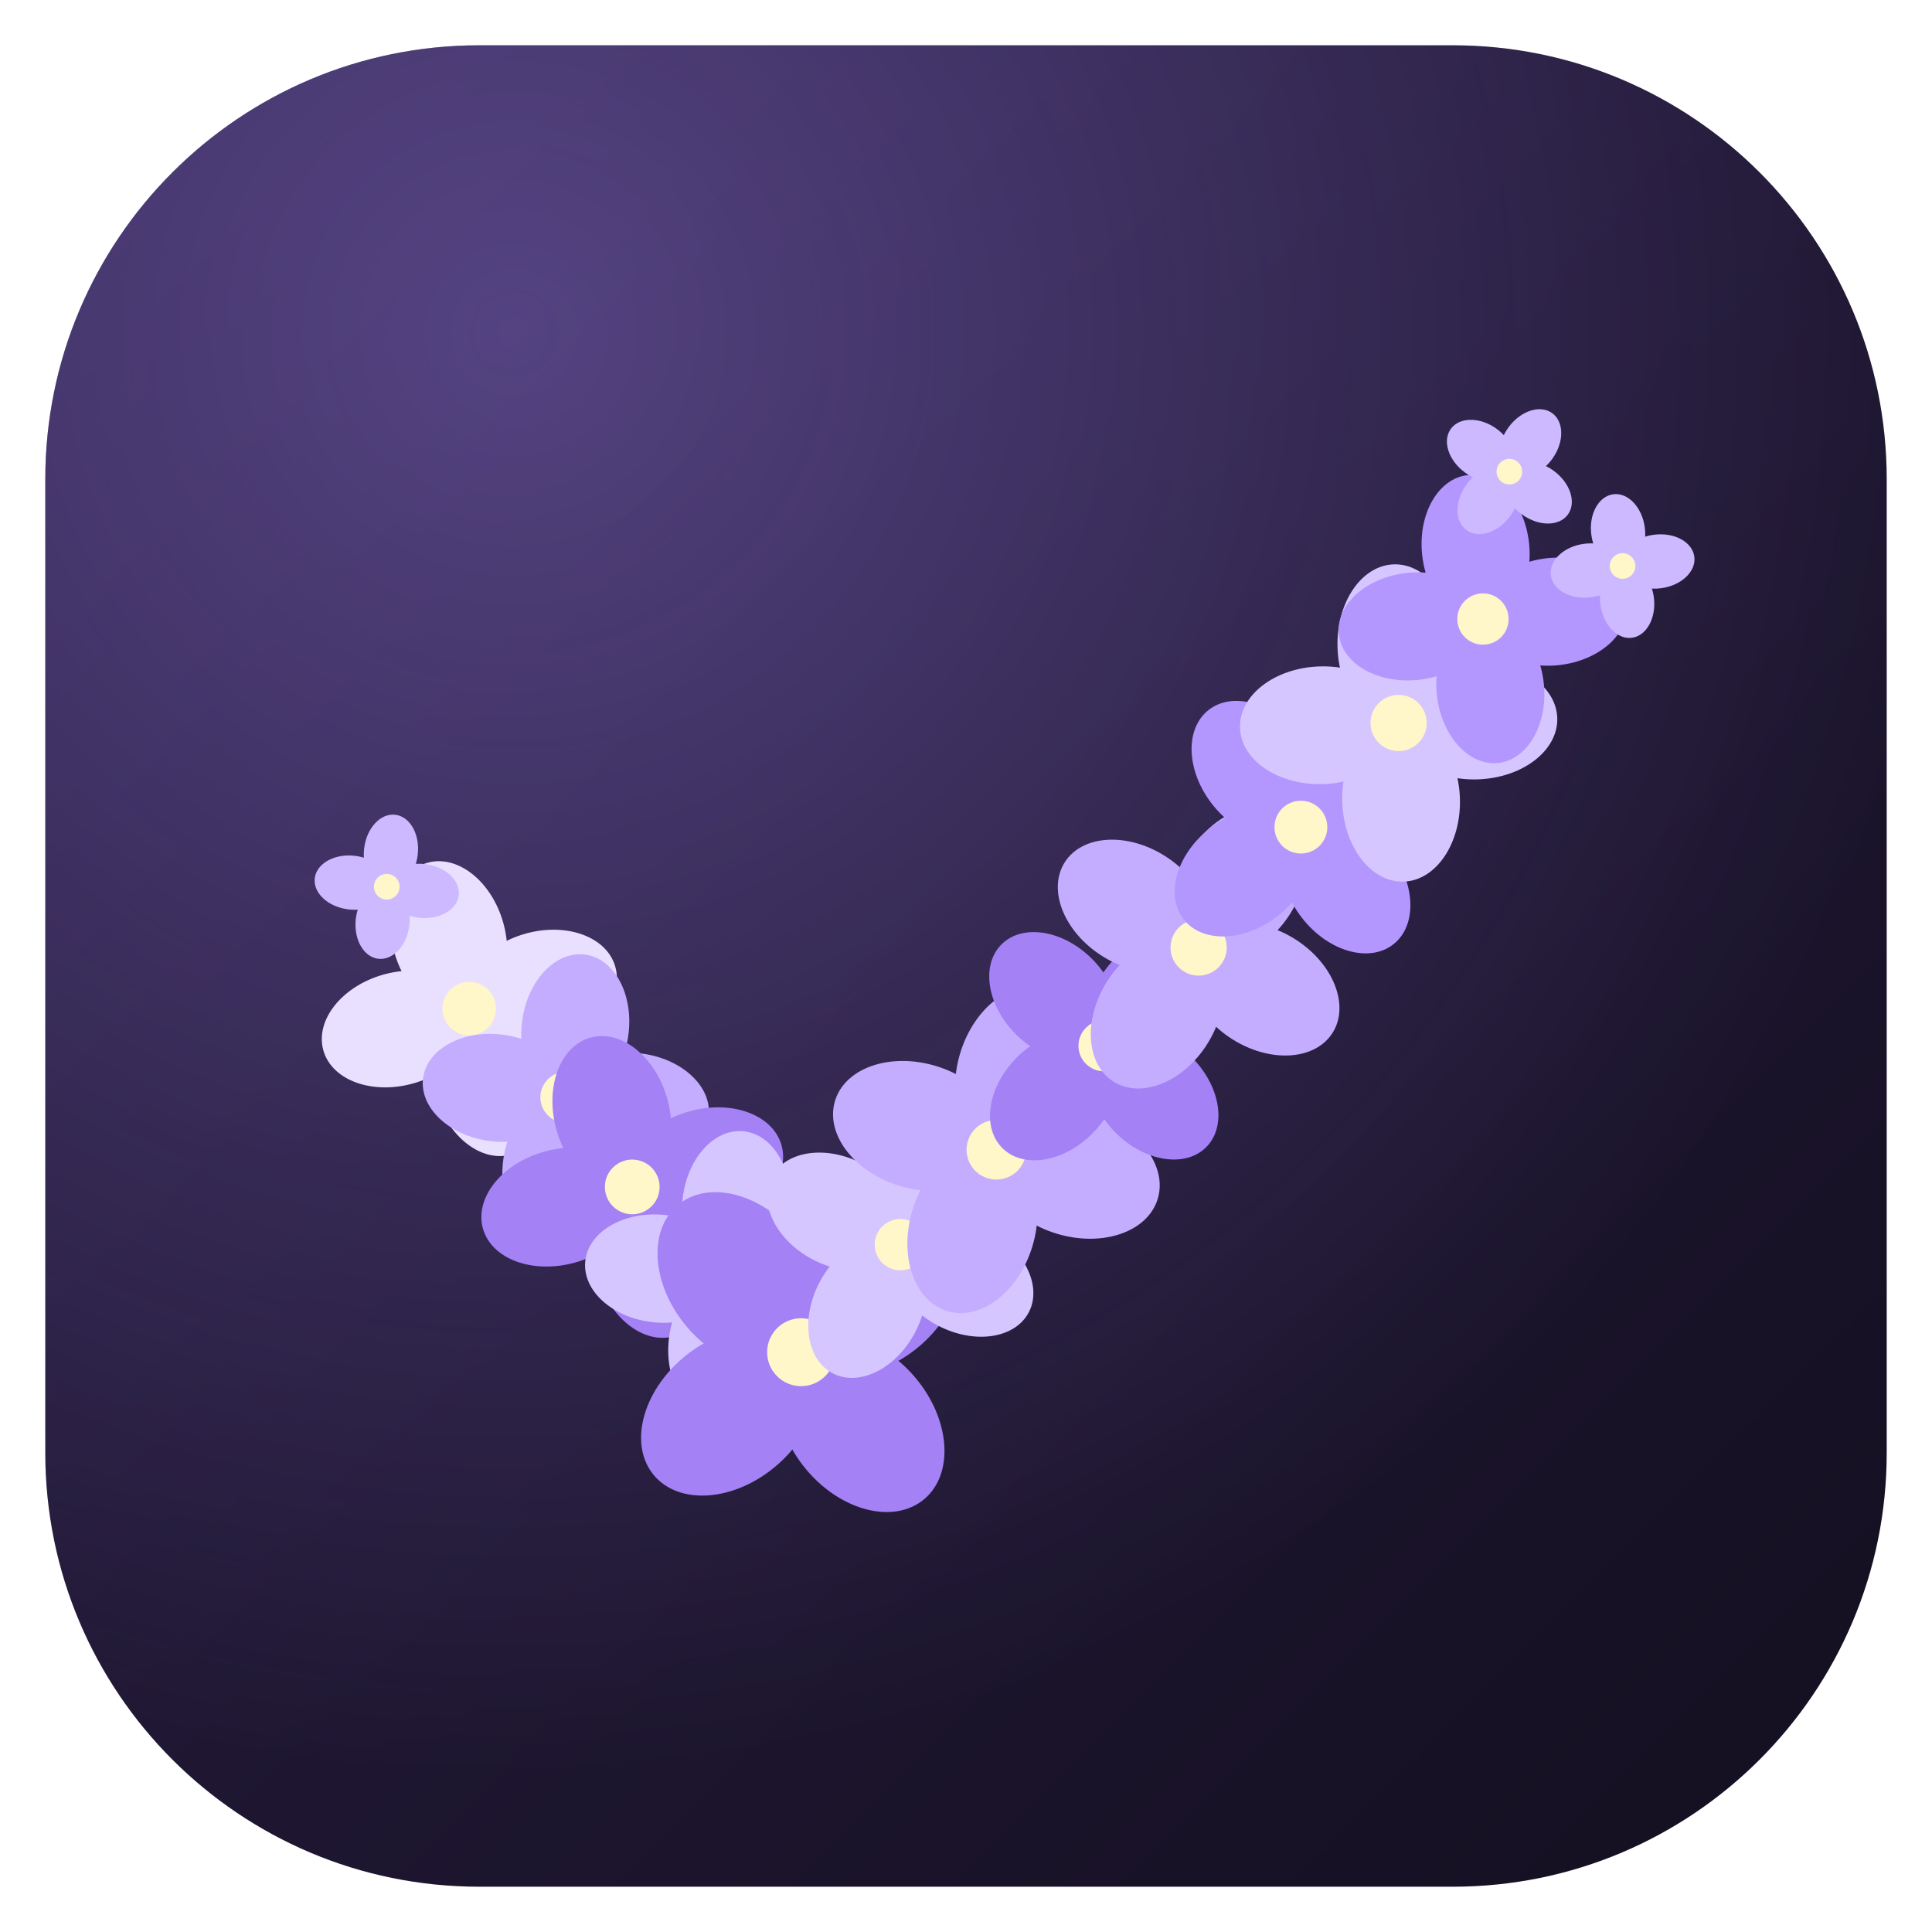
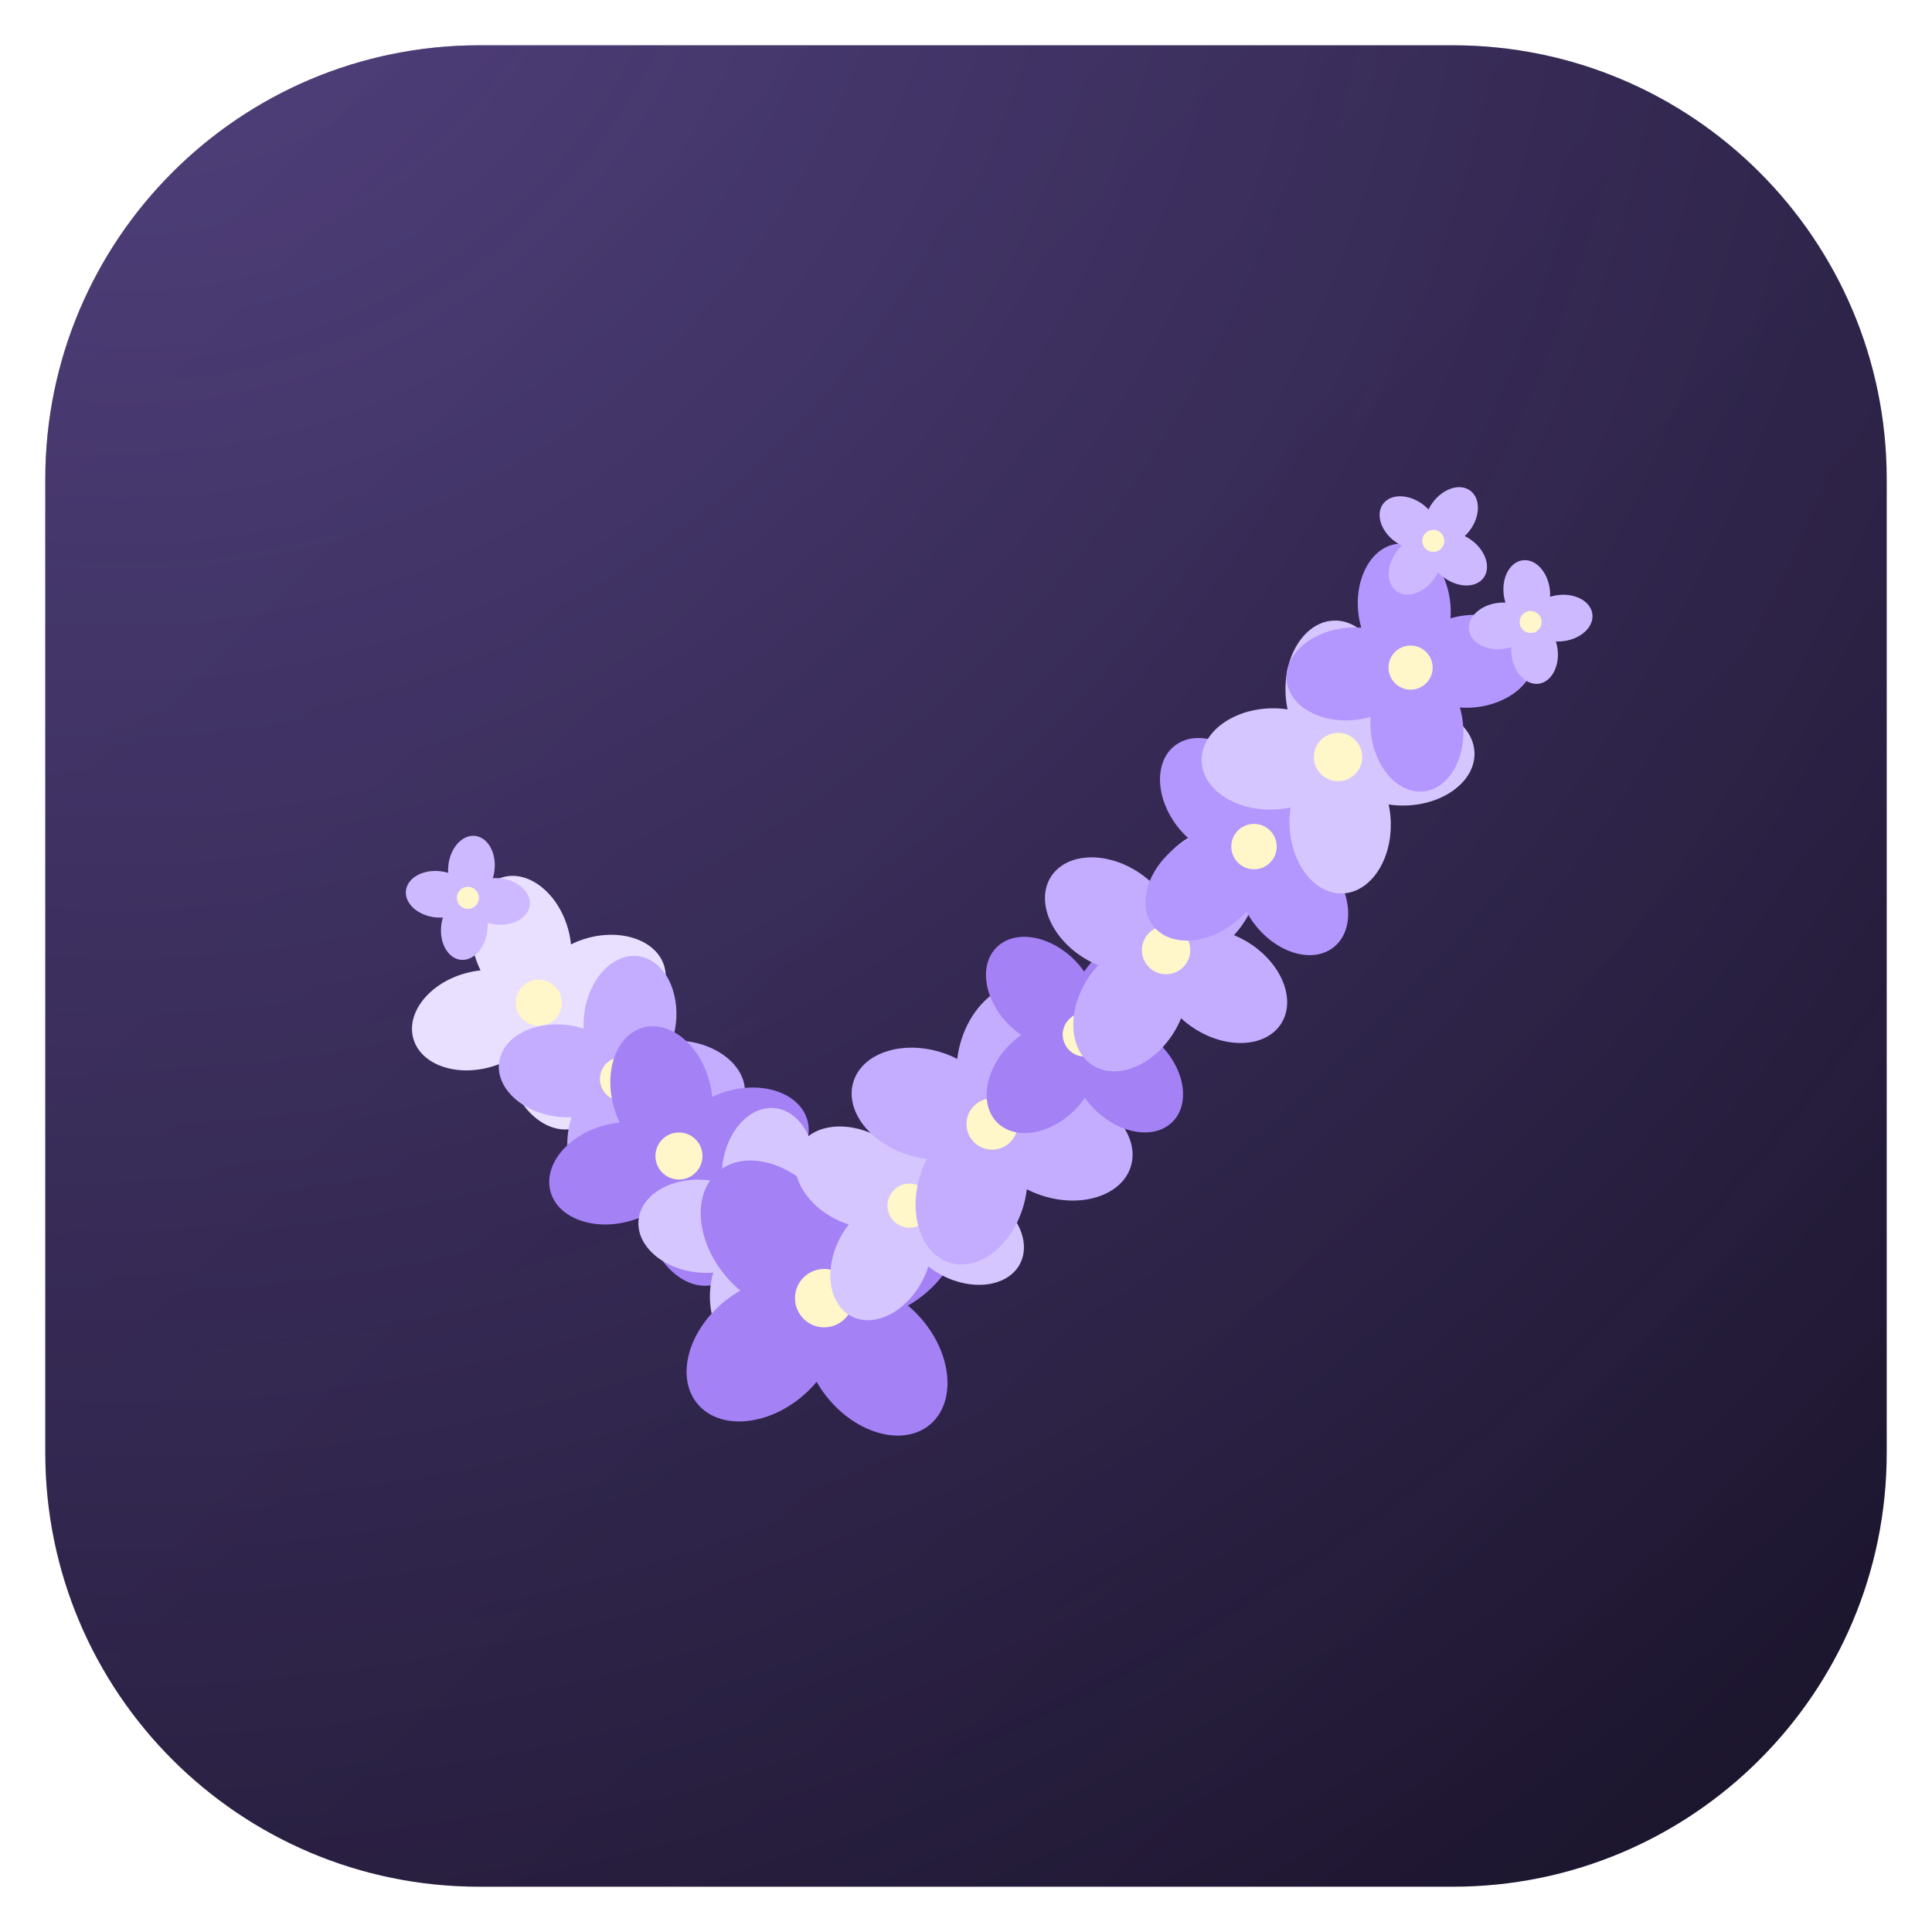
<svg xmlns="http://www.w3.org/2000/svg" viewBox="0 0 1024 1024">
  <defs>
    <linearGradient id="g" x1="0" y1="0" x2="1" y2="1">
      <stop offset="0" stop-color="#2a1f45" />
      <stop offset="1" stop-color="#140f20" />
    </linearGradient>
    <radialGradient id="h" cx="0.25" cy="0.15" r="0.8">
      <stop offset="0" stop-color="#a98bff" stop-opacity=".35" />
      <stop offset="1" stop-color="#a98bff" stop-opacity="0" />
    </radialGradient>
+     <clipPath id="m">
+       <rect x="24" y="24" width="976" height="976" rx="230" />
+     </clipPath>
  </defs>
-   <rect x="24" y="24" width="976" height="976" rx="230" fill="url(#g)" />
-   <rect x="24" y="24" width="976" height="976" rx="230" fill="url(#h)" />
-   <ellipse cx="259.6" cy="572.2" rx="41.3" ry="29.9" transform="rotate(73.9 259.6 572.2)" fill="#e9e0ff" />
-   <ellipse cx="211.1" cy="545.4" rx="41.3" ry="29.9" transform="rotate(163.9 211.1 545.4)" fill="#e9e0ff" />
-   <ellipse cx="237.9" cy="497.0" rx="41.3" ry="29.9" transform="rotate(253.9 237.9 497.0)" fill="#e9e0ff" />
-   <ellipse cx="286.4" cy="523.7" rx="41.3" ry="29.9" transform="rotate(343.9 286.4 523.7)" fill="#e9e0ff" />
-   <circle cx="248.7" cy="534.6" r="14.2" fill="#fff6c9" />
-   <ellipse cx="336.7" cy="586.6" rx="39.2" ry="28.4" transform="rotate(7.7 336.7 586.6)" fill="#c4adff" />
-   <ellipse cx="294.9" cy="618.4" rx="39.2" ry="28.4" transform="rotate(97.7 294.9 618.4)" fill="#c4adff" />
-   <ellipse cx="263.1" cy="576.6" rx="39.2" ry="28.4" transform="rotate(187.7 263.1 576.6)" fill="#c4adff" />
-   <ellipse cx="304.9" cy="544.8" rx="39.2" ry="28.4" transform="rotate(277.7 304.9 544.8)" fill="#c4adff" />
-   <circle cx="299.9" cy="581.6" r="13.5" fill="#fff6c9" />
-   <ellipse cx="345.8" cy="667.6" rx="42.2" ry="30.5" transform="rotate(74.4 345.8 667.6)" fill="#a481f5" />
-   <ellipse cx="296.6" cy="639.8" rx="42.2" ry="30.5" transform="rotate(164.4 296.6 639.8)" fill="#a481f5" />
-   <ellipse cx="324.3" cy="590.6" rx="42.2" ry="30.5" transform="rotate(254.4 324.3 590.6)" fill="#a481f5" />
-   <ellipse cx="373.6" cy="618.4" rx="42.2" ry="30.5" transform="rotate(344.4 373.6 618.4)" fill="#a481f5" />
-   <circle cx="335.1" cy="629.1" r="14.5" fill="#fff6c9" />
-   <ellipse cx="423.8" cy="679.6" rx="39.4" ry="28.6" transform="rotate(5.6 423.8 679.6)" fill="#d6c6ff" />
-   <ellipse cx="382.9" cy="713.2" rx="39.4" ry="28.6" transform="rotate(95.6 382.9 713.2)" fill="#d6c6ff" />
-   <ellipse cx="349.4" cy="672.4" rx="39.4" ry="28.6" transform="rotate(185.6 349.4 672.4)" fill="#d6c6ff" />
-   <ellipse cx="390.2" cy="638.8" rx="39.4" ry="28.6" transform="rotate(275.6 390.2 638.8)" fill="#d6c6ff" />
-   <circle cx="386.6" cy="676.0" r="13.6" fill="#fff6c9" />
-   <ellipse cx="456.3" cy="754.6" rx="52.2" ry="37.8" transform="rotate(50.1 456.3 754.6)" fill="#a481f5" />
-   <ellipse cx="386.6" cy="748.4" rx="52.2" ry="37.8" transform="rotate(140.1 386.6 748.4)" fill="#a481f5" />
-   <ellipse cx="392.8" cy="678.7" rx="52.2" ry="37.8" transform="rotate(230.1 392.8 678.7)" fill="#a481f5" />
-   <ellipse cx="462.6" cy="684.9" rx="52.2" ry="37.8" transform="rotate(320.1 462.6 684.9)" fill="#a481f5" />
-   <circle cx="424.6" cy="716.7" r="18.0" fill="#fff6c9" />
-   <ellipse cx="510.3" cy="677.2" rx="39.5" ry="28.6" transform="rotate(27.8 510.3 677.2)" fill="#d6c6ff" />
-   <ellipse cx="459.7" cy="692.9" rx="39.5" ry="28.6" transform="rotate(117.8 459.7 692.9)" fill="#d6c6ff" />
-   <ellipse cx="444.0" cy="642.2" rx="39.5" ry="28.6" transform="rotate(207.8 444.0 642.2)" fill="#d6c6ff" />
-   <ellipse cx="494.6" cy="626.5" rx="39.5" ry="28.6" transform="rotate(297.8 494.6 626.5)" fill="#d6c6ff" />
-   <circle cx="477.2" cy="659.7" r="13.6" fill="#fff6c9" />
-   <ellipse cx="569.7" cy="622.1" rx="45.9" ry="33.2" transform="rotate(16.9 569.7 622.1)" fill="#c4adff" />
-   <ellipse cx="515.4" cy="651.0" rx="45.9" ry="33.2" transform="rotate(106.9 515.4 651.0)" fill="#c4adff" />
-   <ellipse cx="486.5" cy="596.8" rx="45.9" ry="33.2" transform="rotate(196.9 486.5 596.8)" fill="#c4adff" />
-   <ellipse cx="540.7" cy="567.8" rx="45.9" ry="33.2" transform="rotate(286.9 540.7 567.8)" fill="#c4adff" />
-   <circle cx="528.1" cy="609.4" r="15.8" fill="#fff6c9" />
-   <ellipse cx="611.5" cy="580.4" rx="39.2" ry="28.4" transform="rotate(44.7 611.5 580.4)" fill="#a481f5" />
-   <ellipse cx="558.9" cy="580.7" rx="39.2" ry="28.4" transform="rotate(134.7 558.9 580.7)" fill="#a481f5" />
-   <ellipse cx="558.6" cy="528.2" rx="39.2" ry="28.4" transform="rotate(224.7 558.6 528.2)" fill="#a481f5" />
-   <ellipse cx="611.2" cy="527.9" rx="39.2" ry="28.4" transform="rotate(314.7 611.2 527.9)" fill="#a481f5" />
-   <circle cx="585.1" cy="554.3" r="13.5" fill="#fff6c9" />
-   <ellipse cx="669.8" cy="524.3" rx="43.2" ry="31.3" transform="rotate(32.5 669.8 524.3)" fill="#c4adff" />
-   <ellipse cx="613.3" cy="536.8" rx="43.2" ry="31.3" transform="rotate(122.5 613.3 536.8)" fill="#c4adff" />
-   <ellipse cx="600.8" cy="480.2" rx="43.2" ry="31.3" transform="rotate(212.5 600.8 480.2)" fill="#c4adff" />
-   <ellipse cx="657.3" cy="467.7" rx="43.2" ry="31.3" transform="rotate(302.5 657.3 467.7)" fill="#c4adff" />
-   <circle cx="635.3" cy="502.2" r="14.9" fill="#fff6c9" />
-   <ellipse cx="713.4" cy="468.6" rx="40.6" ry="29.4" transform="rotate(51.7 713.4 468.6)" fill="#b496ff" />
-   <ellipse cx="659.3" cy="462.2" rx="40.6" ry="29.4" transform="rotate(141.7 659.3 462.2)" fill="#b496ff" />
-   <ellipse cx="665.7" cy="408.2" rx="40.6" ry="29.4" transform="rotate(231.7 665.7 408.2)" fill="#b496ff" />
-   <ellipse cx="719.7" cy="414.5" rx="40.6" ry="29.4" transform="rotate(321.7 719.7 414.5)" fill="#b496ff" />
-   <circle cx="689.5" cy="438.4" r="14.0" fill="#fff6c9" />
-   <ellipse cx="742.6" cy="424.1" rx="43.2" ry="31.2" transform="rotate(88.2 742.6 424.1)" fill="#d6c6ff" />
-   <ellipse cx="700.4" cy="384.4" rx="43.2" ry="31.2" transform="rotate(178.2 700.4 384.4)" fill="#d6c6ff" />
-   <ellipse cx="740.1" cy="342.3" rx="43.2" ry="31.2" transform="rotate(268.2 740.1 342.3)" fill="#d6c6ff" />
-   <ellipse cx="782.2" cy="381.9" rx="43.2" ry="31.2" transform="rotate(358.2 782.2 381.9)" fill="#d6c6ff" />
-   <circle cx="741.3" cy="383.2" r="14.9" fill="#fff6c9" />
-   <ellipse cx="789.9" cy="365.2" rx="39.4" ry="28.5" transform="rotate(84.0 789.9 365.2)" fill="#b496ff" />
-   <ellipse cx="748.8" cy="332.0" rx="39.4" ry="28.5" transform="rotate(174.0 748.8 332.0)" fill="#b496ff" />
-   <ellipse cx="782.1" cy="291.0" rx="39.4" ry="28.5" transform="rotate(264.0 782.1 291.0)" fill="#b496ff" />
-   <ellipse cx="823.1" cy="324.2" rx="39.4" ry="28.5" transform="rotate(354.0 823.1 324.2)" fill="#b496ff" />
-   <circle cx="786.0" cy="328.1" r="13.6" fill="#fff6c9" />
-   <ellipse cx="815.1" cy="261.1" rx="19.7" ry="14.3" transform="rotate(36.2 815.1 261.1)" fill="#cdb9ff" />
-   <ellipse cx="788.9" cy="265.1" rx="19.7" ry="14.3" transform="rotate(126.2 788.9 265.1)" fill="#cdb9ff" />
-   <ellipse cx="784.9" cy="238.9" rx="19.7" ry="14.3" transform="rotate(216.2 784.9 238.9)" fill="#cdb9ff" />
-   <ellipse cx="811.1" cy="234.9" rx="19.7" ry="14.3" transform="rotate(306.2 811.1 234.9)" fill="#cdb9ff" />
-   <circle cx="800.0" cy="250.0" r="6.8" fill="#fff6c9" />
-   <ellipse cx="862.4" cy="318.5" rx="19.7" ry="14.3" transform="rotate(82.7 862.4 318.5)" fill="#cdb9ff" />
-   <ellipse cx="841.5" cy="302.4" rx="19.7" ry="14.3" transform="rotate(172.7 841.5 302.4)" fill="#cdb9ff" />
-   <ellipse cx="857.6" cy="281.5" rx="19.7" ry="14.3" transform="rotate(262.7 857.6 281.5)" fill="#cdb9ff" />
-   <ellipse cx="878.5" cy="297.6" rx="19.7" ry="14.3" transform="rotate(352.7 878.5 297.6)" fill="#cdb9ff" />
-   <circle cx="860.0" cy="300.0" r="6.8" fill="#fff6c9" />
-   <ellipse cx="223.6" cy="472.2" rx="19.7" ry="14.3" transform="rotate(6.7 223.6 472.2)" fill="#cdb9ff" />
-   <ellipse cx="202.8" cy="488.6" rx="19.7" ry="14.3" transform="rotate(96.7 202.8 488.6)" fill="#cdb9ff" />
-   <ellipse cx="186.4" cy="467.8" rx="19.7" ry="14.3" transform="rotate(186.7 186.4 467.8)" fill="#cdb9ff" />
-   <ellipse cx="207.2" cy="451.4" rx="19.7" ry="14.3" transform="rotate(276.7 207.2 451.4)" fill="#cdb9ff" />
-   <circle cx="205.0" cy="470.0" r="6.8" fill="#fff6c9" />
+   <g clip-path="url(#m)">
+     <rect x="-400" y="-400" width="1824" height="1824" fill="url(#g)" />
+     <rect x="-400" y="-400" width="1824" height="1824" fill="url(#h)" />
+   </g>
+   <g transform="translate(512 512) scale(.86) translate(-512 -512)">
+     <ellipse cx="259.6" cy="572.2" rx="41.3" ry="29.9" transform="rotate(73.9 259.6 572.2)" fill="#e9e0ff" />
+     <ellipse cx="211.1" cy="545.4" rx="41.3" ry="29.9" transform="rotate(163.9 211.1 545.4)" fill="#e9e0ff" />
+     <ellipse cx="237.9" cy="497.0" rx="41.3" ry="29.9" transform="rotate(253.9 237.9 497.0)" fill="#e9e0ff" />
+     <ellipse cx="286.4" cy="523.7" rx="41.3" ry="29.9" transform="rotate(343.9 286.4 523.7)" fill="#e9e0ff" />
+     <circle cx="248.7" cy="534.6" r="14.2" fill="#fff6c9" />
+     <ellipse cx="336.7" cy="586.6" rx="39.2" ry="28.4" transform="rotate(7.7 336.7 586.6)" fill="#c4adff" />
+     <ellipse cx="294.9" cy="618.4" rx="39.2" ry="28.4" transform="rotate(97.7 294.9 618.4)" fill="#c4adff" />
+     <ellipse cx="263.1" cy="576.6" rx="39.2" ry="28.4" transform="rotate(187.7 263.1 576.6)" fill="#c4adff" />
+     <ellipse cx="304.9" cy="544.8" rx="39.2" ry="28.4" transform="rotate(277.7 304.9 544.8)" fill="#c4adff" />
+     <circle cx="299.9" cy="581.6" r="13.5" fill="#fff6c9" />
+     <ellipse cx="345.8" cy="667.6" rx="42.2" ry="30.5" transform="rotate(74.4 345.8 667.6)" fill="#a481f5" />
+     <ellipse cx="296.6" cy="639.8" rx="42.2" ry="30.5" transform="rotate(164.4 296.6 639.8)" fill="#a481f5" />
+     <ellipse cx="324.3" cy="590.6" rx="42.2" ry="30.5" transform="rotate(254.4 324.3 590.6)" fill="#a481f5" />
+     <ellipse cx="373.6" cy="618.4" rx="42.2" ry="30.5" transform="rotate(344.4 373.6 618.4)" fill="#a481f5" />
+     <circle cx="335.1" cy="629.1" r="14.5" fill="#fff6c9" />
+     <ellipse cx="423.8" cy="679.6" rx="39.4" ry="28.6" transform="rotate(5.6 423.8 679.6)" fill="#d6c6ff" />
+     <ellipse cx="382.9" cy="713.2" rx="39.4" ry="28.6" transform="rotate(95.6 382.9 713.2)" fill="#d6c6ff" />
+     <ellipse cx="349.4" cy="672.4" rx="39.4" ry="28.6" transform="rotate(185.6 349.4 672.4)" fill="#d6c6ff" />
+     <ellipse cx="390.2" cy="638.8" rx="39.4" ry="28.6" transform="rotate(275.6 390.2 638.8)" fill="#d6c6ff" />
+     <circle cx="386.6" cy="676.0" r="13.6" fill="#fff6c9" />
+     <ellipse cx="456.3" cy="754.6" rx="52.2" ry="37.8" transform="rotate(50.1 456.3 754.6)" fill="#a481f5" />
+     <ellipse cx="386.6" cy="748.4" rx="52.2" ry="37.8" transform="rotate(140.1 386.6 748.4)" fill="#a481f5" />
+     <ellipse cx="392.8" cy="678.7" rx="52.2" ry="37.8" transform="rotate(230.1 392.8 678.7)" fill="#a481f5" />
+     <ellipse cx="462.6" cy="684.9" rx="52.2" ry="37.8" transform="rotate(320.1 462.6 684.9)" fill="#a481f5" />
+     <circle cx="424.6" cy="716.7" r="18.0" fill="#fff6c9" />
+     <ellipse cx="510.3" cy="677.2" rx="39.5" ry="28.6" transform="rotate(27.8 510.3 677.2)" fill="#d6c6ff" />
+     <ellipse cx="459.7" cy="692.9" rx="39.5" ry="28.6" transform="rotate(117.8 459.7 692.9)" fill="#d6c6ff" />
+     <ellipse cx="444.0" cy="642.2" rx="39.5" ry="28.6" transform="rotate(207.8 444.0 642.2)" fill="#d6c6ff" />
+     <ellipse cx="494.6" cy="626.5" rx="39.5" ry="28.6" transform="rotate(297.8 494.6 626.5)" fill="#d6c6ff" />
+     <circle cx="477.2" cy="659.7" r="13.6" fill="#fff6c9" />
+     <ellipse cx="569.7" cy="622.1" rx="45.9" ry="33.2" transform="rotate(16.9 569.7 622.1)" fill="#c4adff" />
+     <ellipse cx="515.4" cy="651.0" rx="45.9" ry="33.2" transform="rotate(106.9 515.4 651.0)" fill="#c4adff" />
+     <ellipse cx="486.5" cy="596.8" rx="45.9" ry="33.2" transform="rotate(196.9 486.5 596.8)" fill="#c4adff" />
+     <ellipse cx="540.7" cy="567.8" rx="45.9" ry="33.2" transform="rotate(286.9 540.7 567.8)" fill="#c4adff" />
+     <circle cx="528.1" cy="609.4" r="15.8" fill="#fff6c9" />
+     <ellipse cx="611.5" cy="580.4" rx="39.2" ry="28.4" transform="rotate(44.7 611.5 580.4)" fill="#a481f5" />
+     <ellipse cx="558.9" cy="580.7" rx="39.2" ry="28.4" transform="rotate(134.7 558.9 580.7)" fill="#a481f5" />
+     <ellipse cx="558.6" cy="528.2" rx="39.2" ry="28.4" transform="rotate(224.7 558.6 528.2)" fill="#a481f5" />
+     <ellipse cx="611.2" cy="527.9" rx="39.2" ry="28.4" transform="rotate(314.7 611.2 527.9)" fill="#a481f5" />
+     <circle cx="585.1" cy="554.3" r="13.5" fill="#fff6c9" />
+     <ellipse cx="669.8" cy="524.3" rx="43.2" ry="31.3" transform="rotate(32.5 669.8 524.3)" fill="#c4adff" />
+     <ellipse cx="613.3" cy="536.8" rx="43.2" ry="31.3" transform="rotate(122.5 613.3 536.8)" fill="#c4adff" />
+     <ellipse cx="600.8" cy="480.2" rx="43.2" ry="31.3" transform="rotate(212.5 600.8 480.2)" fill="#c4adff" />
+     <ellipse cx="657.3" cy="467.7" rx="43.2" ry="31.3" transform="rotate(302.5 657.3 467.7)" fill="#c4adff" />
+     <circle cx="635.3" cy="502.2" r="14.9" fill="#fff6c9" />
+     <ellipse cx="713.4" cy="468.6" rx="40.6" ry="29.4" transform="rotate(51.7 713.4 468.6)" fill="#b496ff" />
+     <ellipse cx="659.3" cy="462.2" rx="40.6" ry="29.4" transform="rotate(141.7 659.3 462.2)" fill="#b496ff" />
+     <ellipse cx="665.7" cy="408.2" rx="40.6" ry="29.4" transform="rotate(231.7 665.7 408.2)" fill="#b496ff" />
+     <ellipse cx="719.7" cy="414.5" rx="40.6" ry="29.4" transform="rotate(321.7 719.7 414.5)" fill="#b496ff" />
+     <circle cx="689.5" cy="438.4" r="14.0" fill="#fff6c9" />
+     <ellipse cx="742.6" cy="424.1" rx="43.2" ry="31.2" transform="rotate(88.2 742.6 424.1)" fill="#d6c6ff" />
+     <ellipse cx="700.4" cy="384.4" rx="43.2" ry="31.2" transform="rotate(178.2 700.4 384.4)" fill="#d6c6ff" />
+     <ellipse cx="740.1" cy="342.3" rx="43.2" ry="31.2" transform="rotate(268.2 740.1 342.3)" fill="#d6c6ff" />
+     <ellipse cx="782.2" cy="381.9" rx="43.2" ry="31.2" transform="rotate(358.2 782.2 381.9)" fill="#d6c6ff" />
+     <circle cx="741.3" cy="383.2" r="14.9" fill="#fff6c9" />
+     <ellipse cx="789.9" cy="365.2" rx="39.4" ry="28.5" transform="rotate(84.0 789.9 365.2)" fill="#b496ff" />
+     <ellipse cx="748.8" cy="332.0" rx="39.4" ry="28.5" transform="rotate(174.0 748.8 332.0)" fill="#b496ff" />
+     <ellipse cx="782.1" cy="291.0" rx="39.4" ry="28.5" transform="rotate(264.0 782.1 291.0)" fill="#b496ff" />
+     <ellipse cx="823.1" cy="324.2" rx="39.4" ry="28.5" transform="rotate(354.0 823.1 324.2)" fill="#b496ff" />
+     <circle cx="786.0" cy="328.1" r="13.6" fill="#fff6c9" />
+     <ellipse cx="815.1" cy="261.1" rx="19.7" ry="14.3" transform="rotate(36.2 815.1 261.1)" fill="#cdb9ff" />
+     <ellipse cx="788.9" cy="265.1" rx="19.7" ry="14.3" transform="rotate(126.2 788.9 265.1)" fill="#cdb9ff" />
+     <ellipse cx="784.9" cy="238.9" rx="19.7" ry="14.3" transform="rotate(216.2 784.9 238.9)" fill="#cdb9ff" />
+     <ellipse cx="811.1" cy="234.9" rx="19.7" ry="14.3" transform="rotate(306.2 811.1 234.9)" fill="#cdb9ff" />
+     <circle cx="800.0" cy="250.0" r="6.8" fill="#fff6c9" />
+     <ellipse cx="862.4" cy="318.5" rx="19.7" ry="14.3" transform="rotate(82.7 862.4 318.5)" fill="#cdb9ff" />
+     <ellipse cx="841.5" cy="302.4" rx="19.7" ry="14.3" transform="rotate(172.7 841.5 302.4)" fill="#cdb9ff" />
+     <ellipse cx="857.6" cy="281.5" rx="19.7" ry="14.3" transform="rotate(262.7 857.6 281.5)" fill="#cdb9ff" />
+     <ellipse cx="878.5" cy="297.6" rx="19.7" ry="14.3" transform="rotate(352.7 878.5 297.6)" fill="#cdb9ff" />
+     <circle cx="860.0" cy="300.0" r="6.8" fill="#fff6c9" />
+     <ellipse cx="223.6" cy="472.2" rx="19.7" ry="14.3" transform="rotate(6.7 223.6 472.2)" fill="#cdb9ff" />
+     <ellipse cx="202.8" cy="488.6" rx="19.7" ry="14.3" transform="rotate(96.7 202.8 488.6)" fill="#cdb9ff" />
+     <ellipse cx="186.4" cy="467.8" rx="19.7" ry="14.3" transform="rotate(186.7 186.4 467.8)" fill="#cdb9ff" />
+     <ellipse cx="207.2" cy="451.4" rx="19.7" ry="14.3" transform="rotate(276.7 207.2 451.4)" fill="#cdb9ff" />
+     <circle cx="205.0" cy="470.0" r="6.8" fill="#fff6c9" />
+   </g>
</svg>
